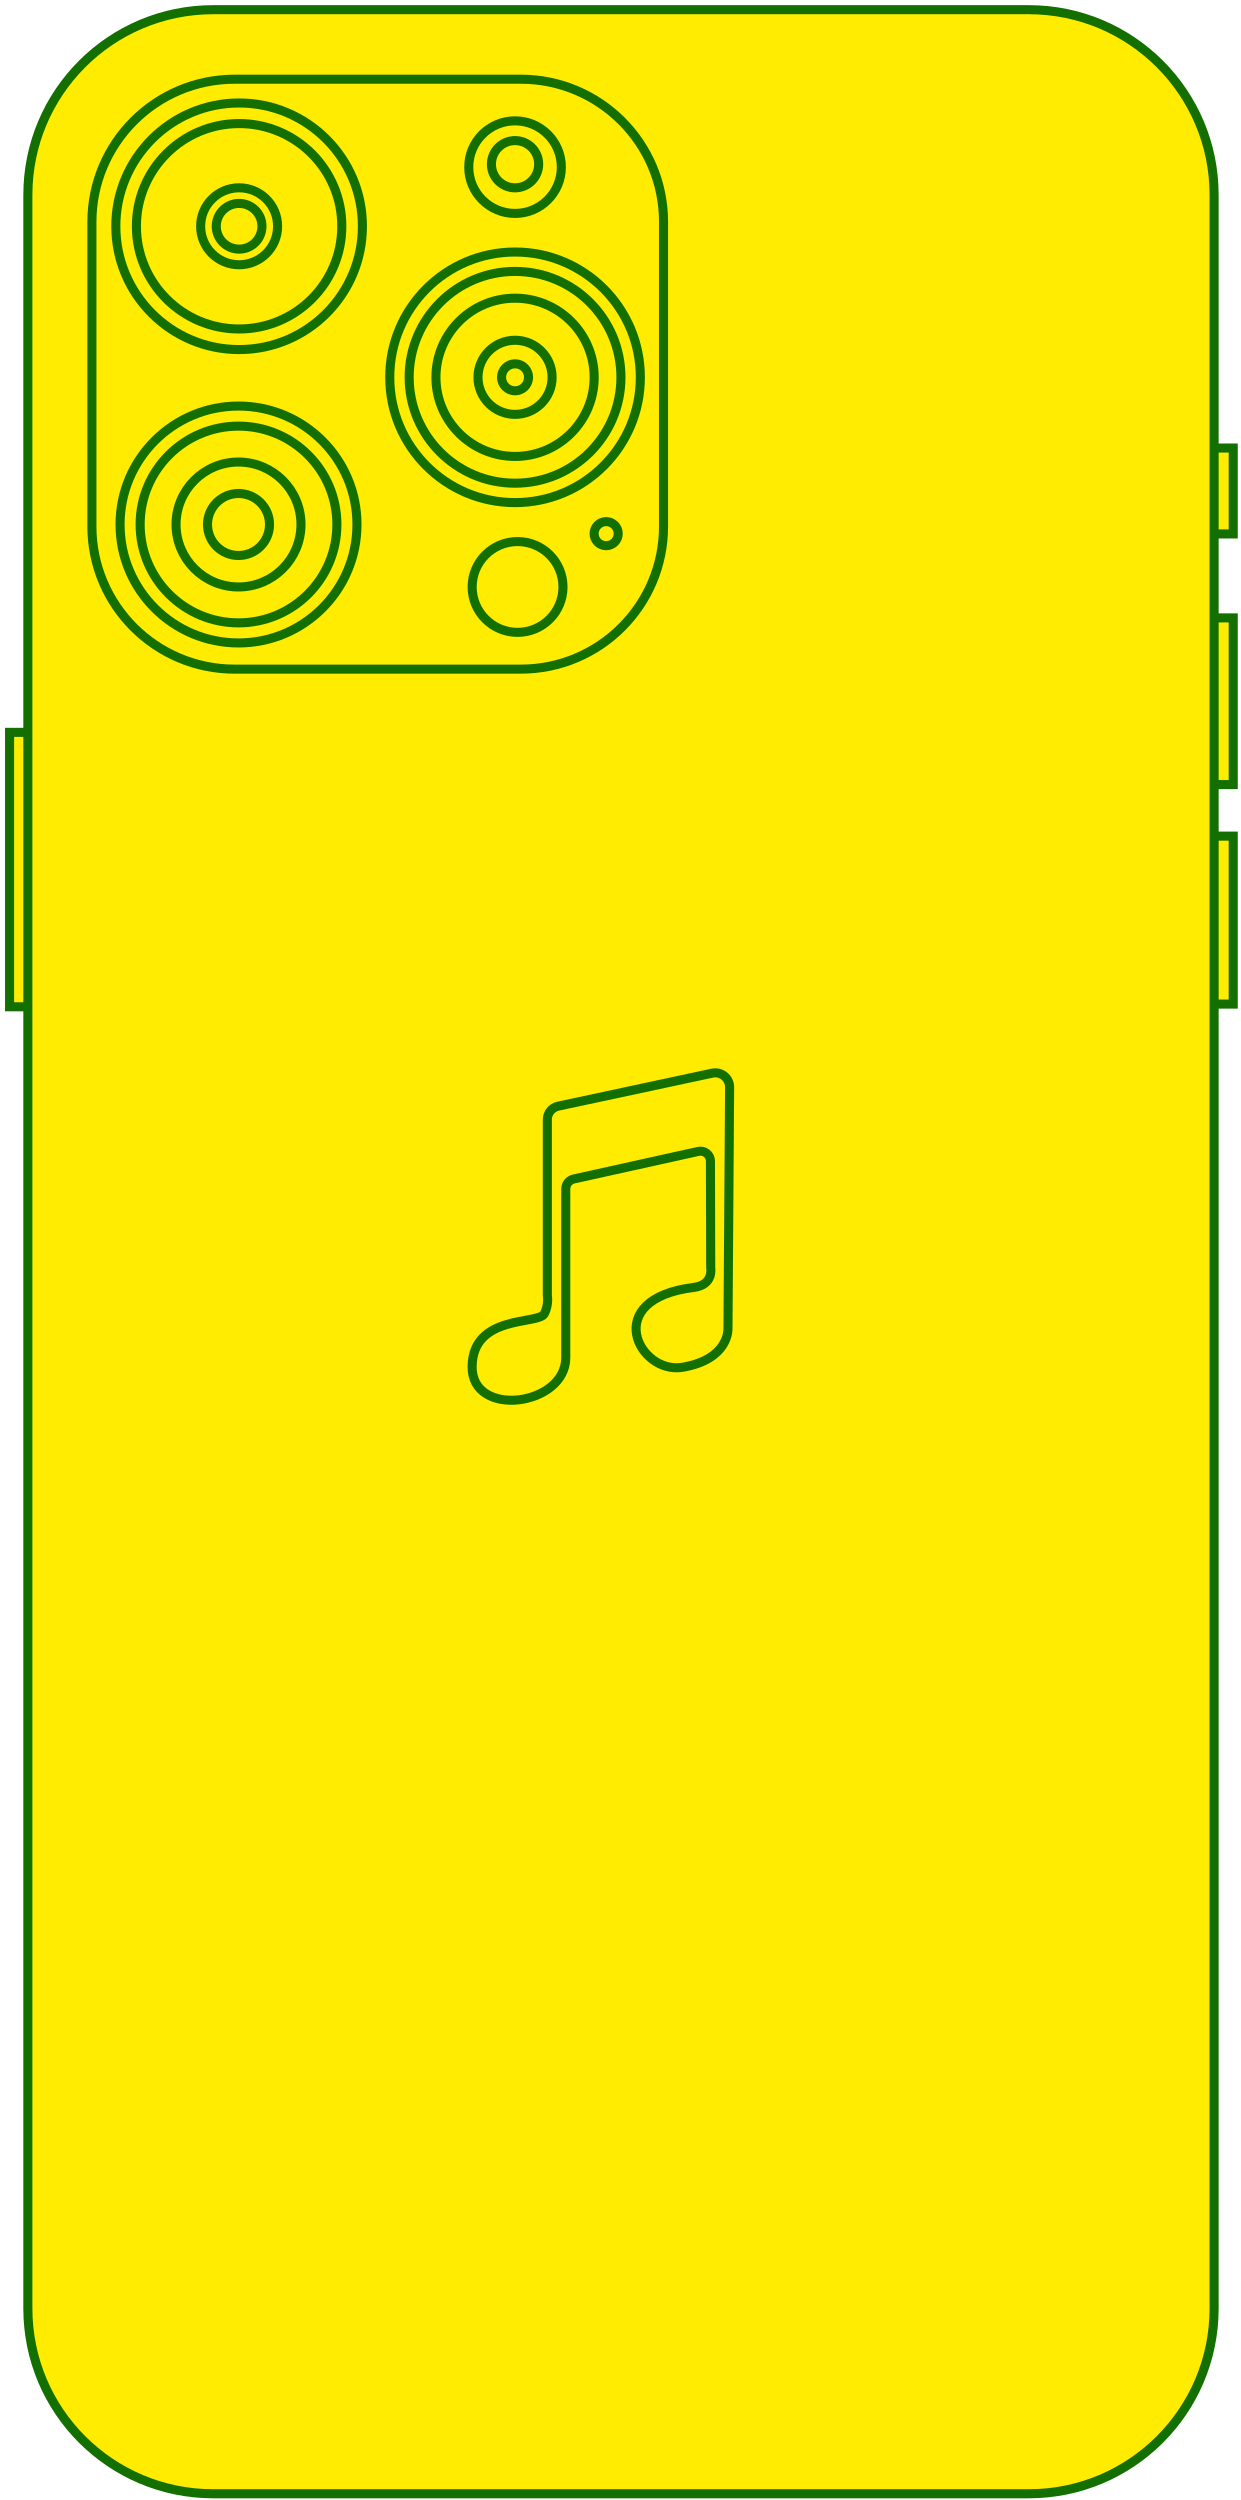
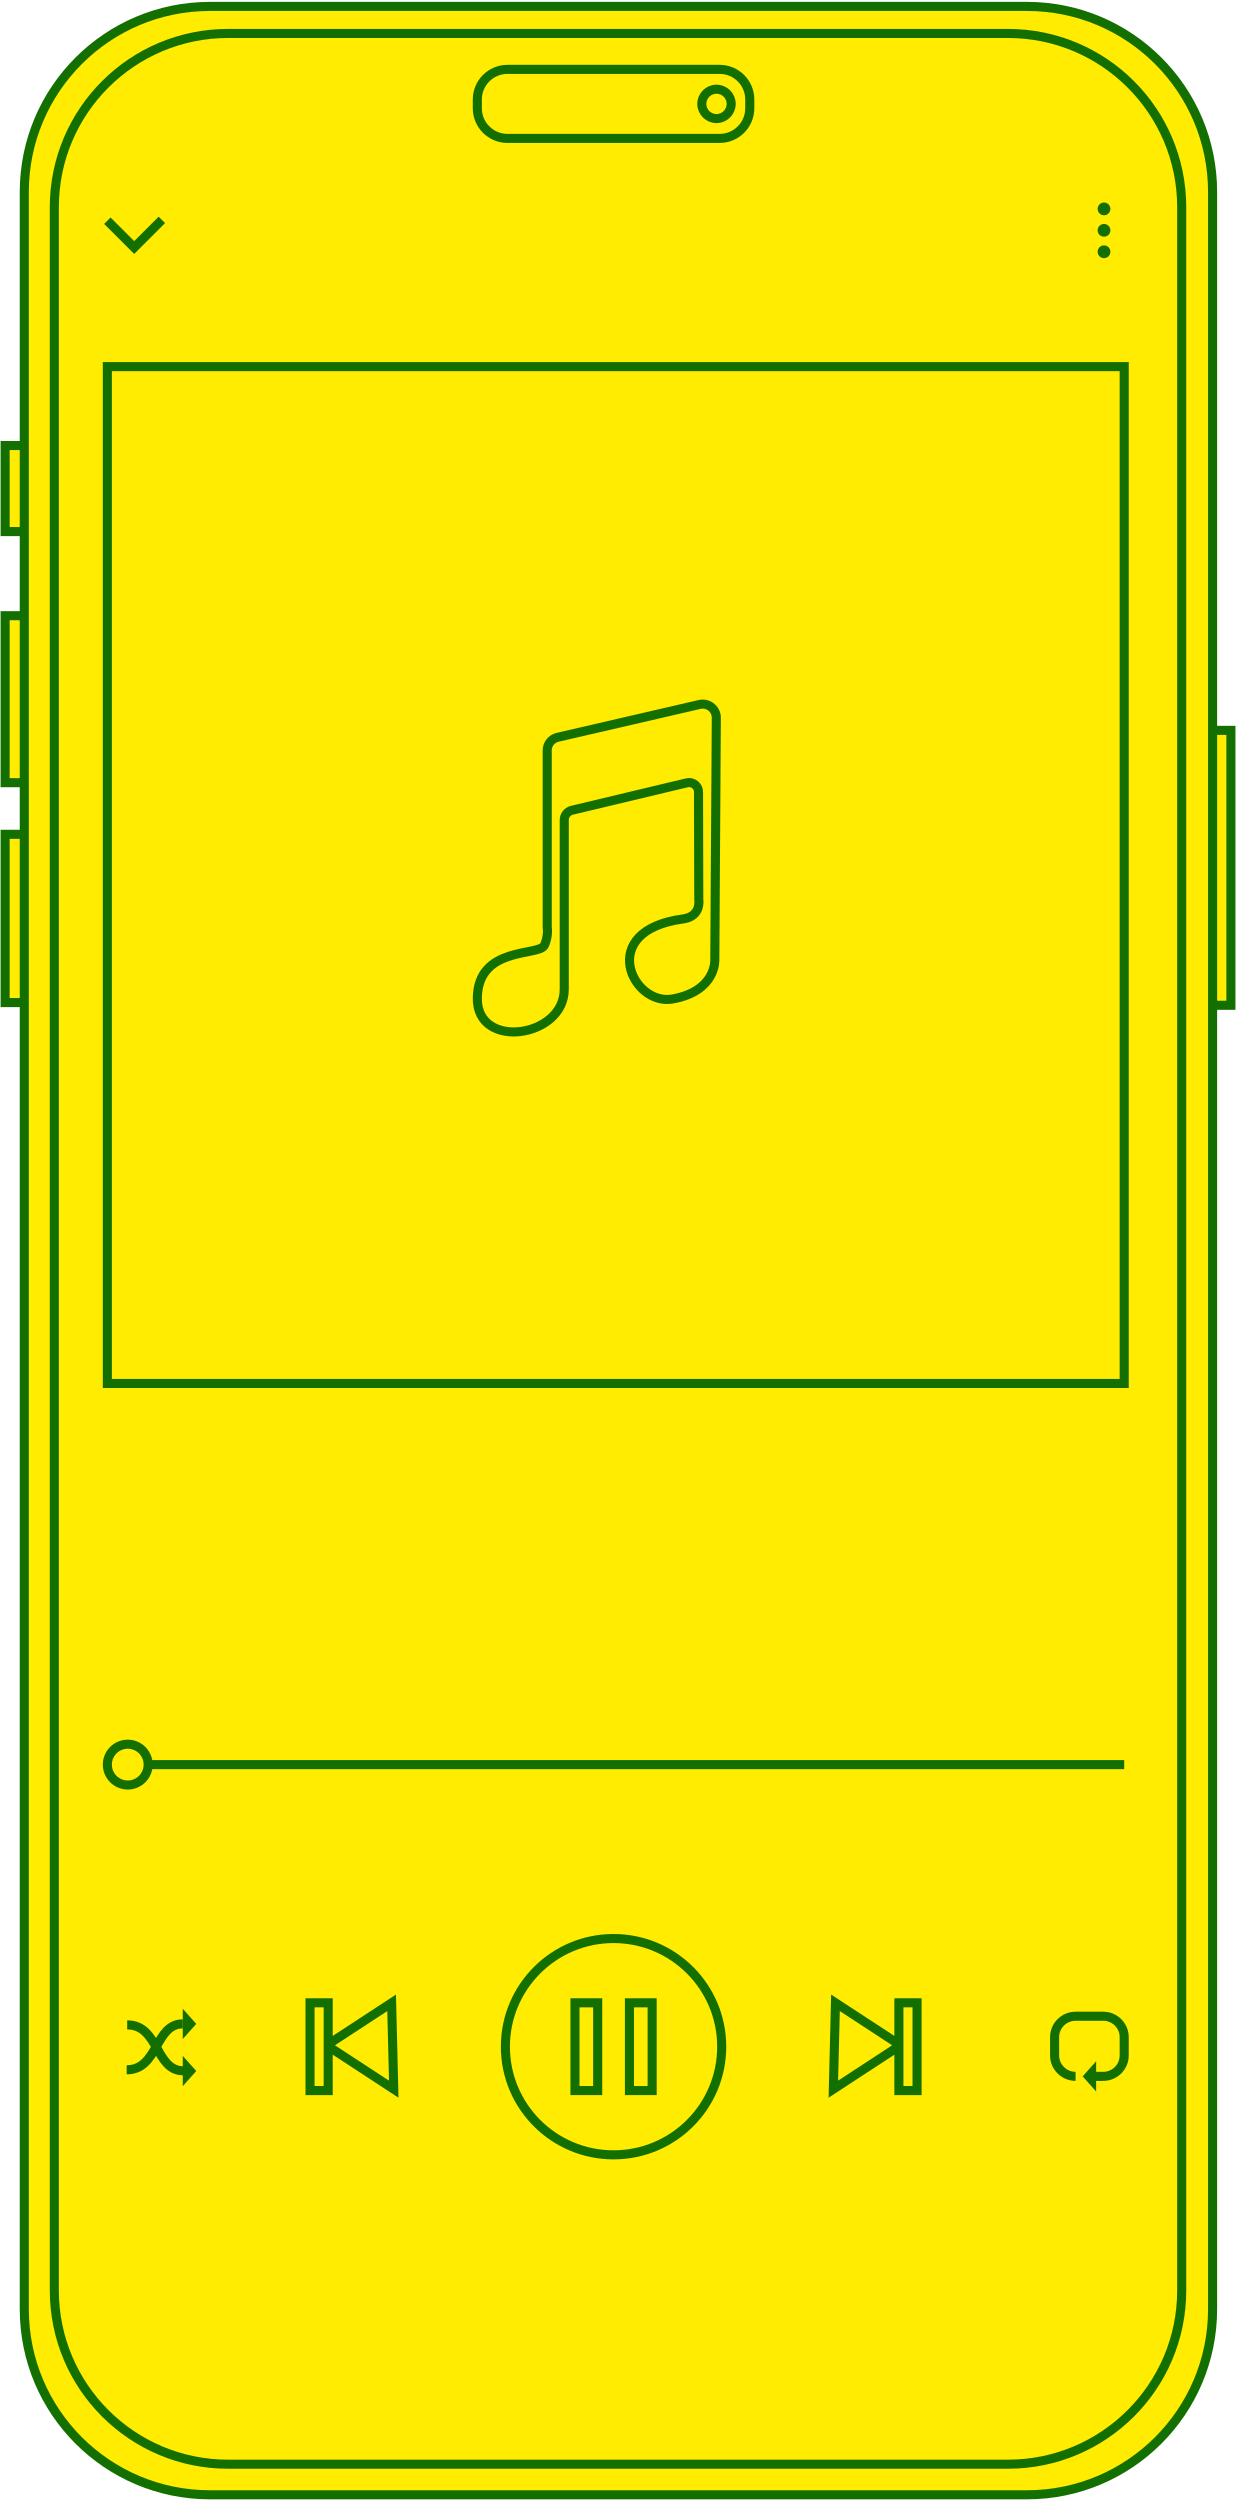
- <svg xmlns="http://www.w3.org/2000/svg" viewBox="0 0 409.85 825.65">
-   <g id="Layer_4" data-name="Layer 4">
-     <polyline points="400.96 147.97 407.28 147.97 407.28 176.34 400.96 176.34" fill="#ffec00" stroke="#137000" stroke-miterlimit="10" stroke-width="3" />
-     <polyline points="400.96 204.07 407.28 204.07 407.28 259.12 400.96 259.12" fill="#ffec00" stroke="#137000" stroke-miterlimit="10" stroke-width="3" />
-     <polyline points="400.96 276.14 407.28 276.14 407.28 331.61 400.96 331.61" fill="#ffec00" stroke="#137000" stroke-miterlimit="10" stroke-width="3" />
-     <polyline points="9.2 241.87 3.16 241.87 3.16 332.5 9.2 332.5" fill="#ffec00" stroke="#137000" stroke-miterlimit="10" stroke-width="3" />
-     <rect x="9.2" y="3.2" width="391.77" height="820.39" rx="61.2" fill="#ffec00" stroke="#137000" stroke-miterlimit="10" stroke-width="3" />
-     <rect x="30.35" y="26.16" width="188.79" height="194.83" rx="47.15" fill="none" stroke="#137000" stroke-miterlimit="10" stroke-width="3" />
-     <circle cx="170.1" cy="124.61" r="34.97" fill="none" stroke="#137000" stroke-miterlimit="10" stroke-width="3" />
-     <circle cx="170.1" cy="124.61" r="41.38" fill="none" stroke="#137000" stroke-miterlimit="10" stroke-width="3" />
-     <circle cx="78.77" cy="173.22" r="32.49" fill="none" stroke="#137000" stroke-miterlimit="10" stroke-width="3" />
-     <circle cx="78.77" cy="173.22" r="39.12" fill="none" stroke="#137000" stroke-miterlimit="10" stroke-width="3" />
-     <circle cx="78.97" cy="74.73" r="33.92" fill="none" stroke="#137000" stroke-miterlimit="10" stroke-width="3" />
-     <circle cx="78.97" cy="74.73" r="40.72" fill="none" stroke="#137000" stroke-miterlimit="10" stroke-width="3" />
-     <circle cx="78.97" cy="74.73" r="7.55" fill="none" stroke="#137000" stroke-miterlimit="10" stroke-width="3" />
-     <circle cx="78.97" cy="74.73" r="12.71" fill="none" stroke="#137000" stroke-miterlimit="10" stroke-width="3" />
-     <circle cx="170.1" cy="55.2" r="15.29" fill="none" stroke="#137000" stroke-miterlimit="10" stroke-width="3" />
-     <circle cx="170.1" cy="54.23" r="7.8" fill="none" stroke="#137000" stroke-miterlimit="10" stroke-width="3" />
-     <circle cx="170.1" cy="124.61" r="12.24" fill="none" stroke="#137000" stroke-miterlimit="10" stroke-width="3" />
-     <circle cx="170.1" cy="124.61" r="4.46" fill="none" stroke="#137000" stroke-miterlimit="10" stroke-width="3" />
-     <circle cx="170.93" cy="193.85" r="15" fill="none" stroke="#137000" stroke-miterlimit="10" stroke-width="3" />
-     <circle cx="200.19" cy="176.24" r="3.98" fill="none" stroke="#137000" stroke-miterlimit="10" stroke-width="3" />
-     <circle cx="78.77" cy="173.22" r="10.24" fill="none" stroke="#137000" stroke-miterlimit="10" stroke-width="3" />
-     <circle cx="78.77" cy="173.22" r="20.63" fill="none" stroke="#137000" stroke-miterlimit="10" stroke-width="3" />
-     <circle cx="170.1" cy="124.61" r="26.13" fill="none" stroke="#137000" stroke-miterlimit="10" stroke-width="3" />
-     <path d="M235.23,354.42a4.74,4.74,0,0,1,5.73,4.67l-.54,79.66s.59,10.15-15,12.81C211,454,198.12,429,229.13,425.18c6.63-.83,5.59-6.43,5.59-6.43l-.09-35.29a3.29,3.29,0,0,0-4-3.2l-41.15,9.11a3.35,3.35,0,0,0-2.63,3.27v55.73c0,16-31.17,20.19-30.93,2.9s22-13.72,23.85-17.39a10.46,10.46,0,0,0,1-6.05V369.72a4.5,4.5,0,0,1,3.56-4.4Z" fill="none" stroke="#137000" stroke-miterlimit="10" stroke-width="3" />
+ <svg xmlns="http://www.w3.org/2000/svg" viewBox="0 0 408.36 825.65">
+   <g id="Layer_6" data-name="Layer 6">
+     <polyline points="8.02 147.14 1.69 147.14 1.69 175.56 8.02 175.56" fill="#ffec00" stroke="#137000" stroke-miterlimit="10" stroke-width="3" />
+     <polyline points="8.02 203.34 1.69 203.34 1.69 258.49 8.02 258.49" fill="#ffec00" stroke="#137000" stroke-miterlimit="10" stroke-width="3" />
+     <polyline points="8.02 275.54 1.69 275.54 1.69 331.11 8.02 331.11" fill="#ffec00" stroke="#137000" stroke-miterlimit="10" stroke-width="3" />
+     <polyline points="400.47 241.21 406.52 241.21 406.52 332 400.47 332" fill="#ffec00" stroke="#137000" stroke-miterlimit="10" stroke-width="3" />
+     <rect x="8.02" y="2.12" width="392.45" height="821.81" rx="61.31" transform="translate(408.49 826.05) rotate(180)" fill="#ffec00" stroke="#137000" stroke-miterlimit="10" stroke-width="3" />
+     <rect x="17.93" y="11.05" width="372.33" height="802.78" rx="57.39" transform="translate(408.2 824.88) rotate(180)" fill="none" stroke="#137000" stroke-miterlimit="10" stroke-width="3" />
+     <rect x="157.64" y="22.91" width="89.98" height="22.8" rx="9.95" fill="none" stroke="#137000" stroke-miterlimit="10" stroke-width="3" />
+     <rect x="35.45" y="121.08" width="335.83" height="335.83" fill="none" stroke="#137000" stroke-miterlimit="10" stroke-width="3" />
+     <path d="M231.25,232.61a4.51,4.51,0,0,1,5.32,4.68l-.5,79.8s.54,10.17-13.89,12.83c-13.39,2.47-25.38-22.61,3.4-26.43,6.16-.83,5.2-6.43,5.2-6.43l-.09-35.36a3.12,3.12,0,0,0-3.7-3.2l-38.2,9.12a3.31,3.31,0,0,0-2.44,3.28v55.82c0,16-28.93,20.23-28.71,2.91s20.39-13.75,22.14-17.42a11.25,11.25,0,0,0,.94-6.06V247.94a4.44,4.44,0,0,1,3.3-4.41Z" fill="none" stroke="#137000" stroke-miterlimit="10" stroke-width="3" />
+     <circle cx="202.63" cy="675.94" r="35.72" fill="none" stroke="#137000" stroke-miterlimit="10" stroke-width="3" />
+     <rect x="189.89" y="661.45" width="7.5" height="28.98" fill="none" stroke="#137000" stroke-miterlimit="10" stroke-width="3" />
+     <rect x="207.88" y="661.45" width="7.5" height="28.98" fill="none" stroke="#137000" stroke-miterlimit="10" stroke-width="3" />
+     <polygon points="296.87 661.45 296.87 675.15 275.92 661.45 275.22 689.97 296.87 675.81 296.87 675.94 296.87 690.43 302.87 690.43 302.87 661.45 296.87 661.45" fill="none" stroke="#137000" stroke-miterlimit="10" stroke-width="3" />
+     <polygon points="108.39 661.45 108.39 675.15 129.34 661.45 130.04 689.97 108.39 675.81 108.39 675.94 108.39 690.43 102.39 690.43 102.39 661.45 108.39 661.45" fill="none" stroke="#137000" stroke-miterlimit="10" stroke-width="3" />
+     <circle cx="42.19" cy="582.78" r="6.74" fill="none" stroke="#137000" stroke-miterlimit="10" stroke-width="3" />
+     <line x1="48.93" y1="582.78" x2="371.28" y2="582.78" fill="#ffec00" stroke="#137000" stroke-miterlimit="10" stroke-width="3" />
+     <path d="M41.83,683.57c10.52,0,9.27-15.16,18.53-15.16" fill="none" stroke="#137000" stroke-miterlimit="10" stroke-width="3" />
+     <path d="M42,668.74c10.52,0,9.27,15.16,18.54,15.16" fill="none" stroke="#137000" stroke-miterlimit="10" stroke-width="3" />
+     <polygon points="60.36 663.41 60.36 673.41 64.82 668.41 60.36 663.41" fill="#137000" />
+     <polygon points="362.01 690.74 362.01 680.74 357.56 685.74 362.01 690.74" fill="#137000" />
+     <polygon points="60.36 678.97 60.36 688.98 64.82 683.97 60.36 678.97" fill="#137000" />
+     <path d="M359.79,685.74h4.56a6.93,6.93,0,0,0,6.93-6.93v-6a6.93,6.93,0,0,0-6.93-6.93h-9.13a6.93,6.93,0,0,0-6.93,6.93v6a6.94,6.94,0,0,0,6.93,6.93" fill="none" stroke="#137000" stroke-miterlimit="10" stroke-width="3" />
+     <polyline points="35.45 72.89 44.32 81.75 53.45 72.62" fill="#ffec00" stroke="#137000" stroke-miterlimit="10" stroke-width="3" />
+     <circle cx="364.61" cy="68.99" r="2.11" fill="#137000" />
+     <circle cx="364.61" cy="76.07" r="2.11" fill="#137000" />
+     <circle cx="364.61" cy="83.15" r="2.11" fill="#137000" />
+     <circle cx="236.63" cy="34.31" r="4.85" fill="none" stroke="#137000" stroke-miterlimit="10" stroke-width="3" />
  </g>
</svg>
